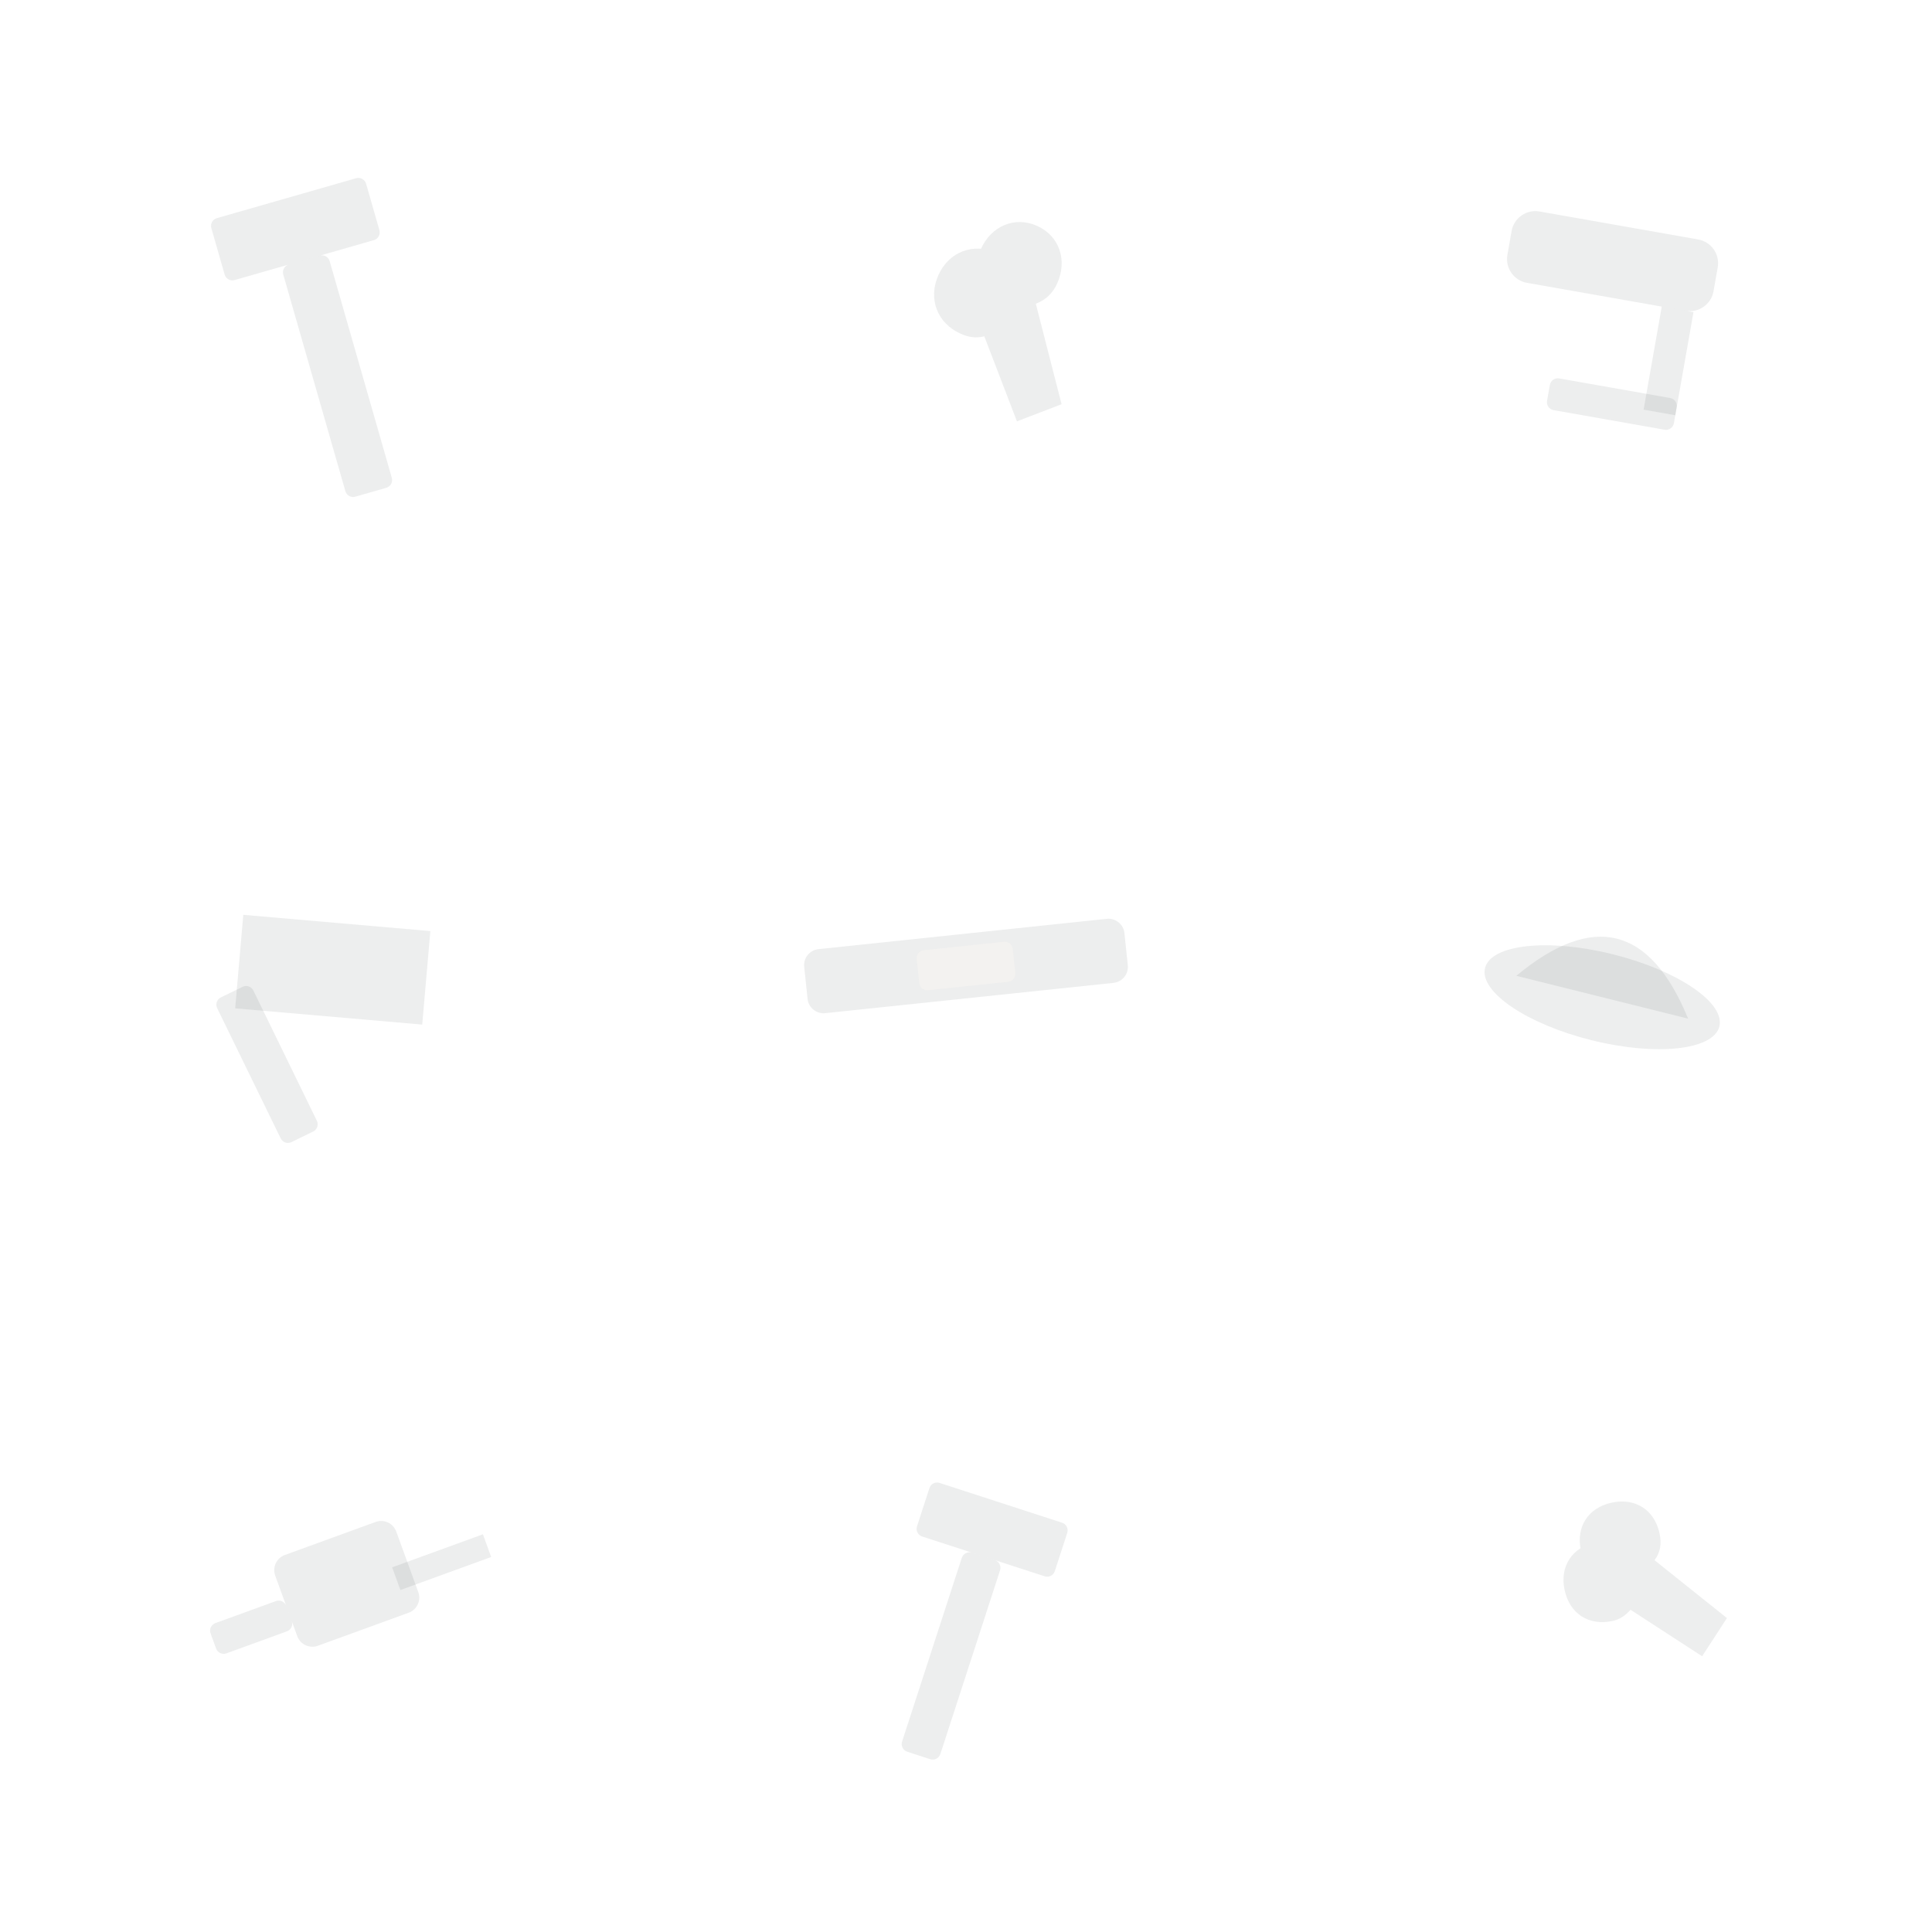
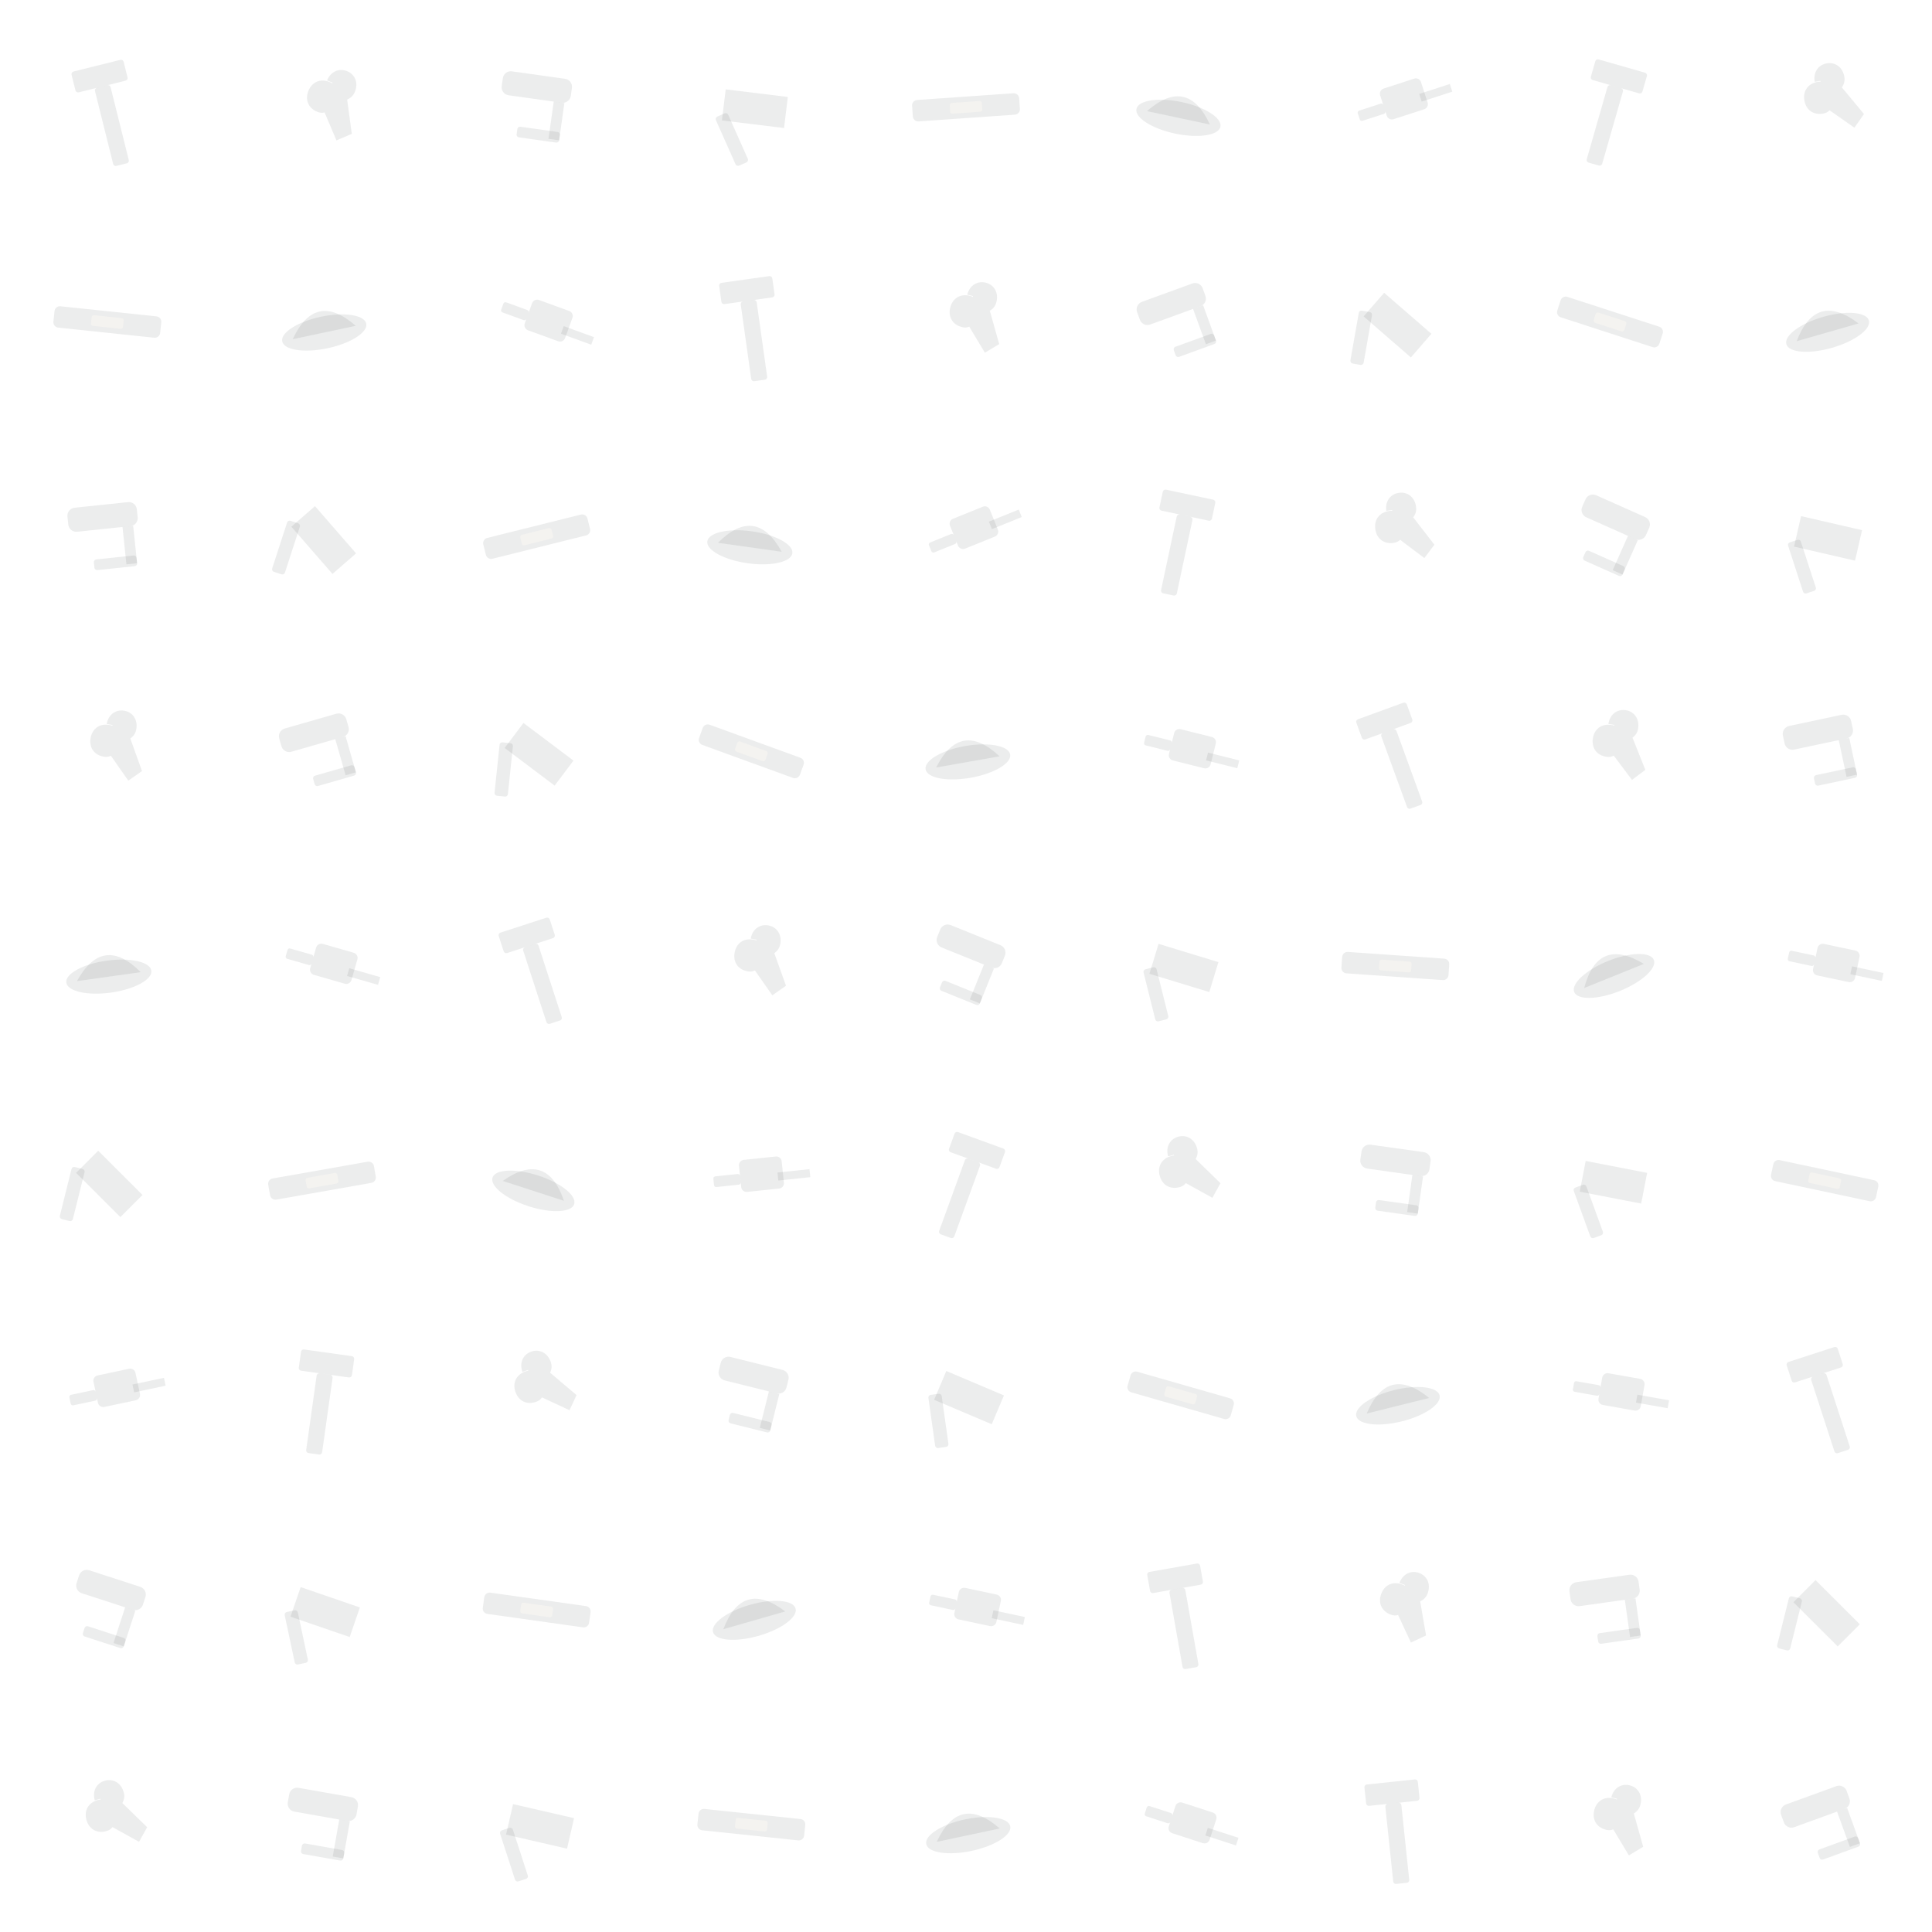
- <svg xmlns="http://www.w3.org/2000/svg" width="240" height="240" viewBox="0 0 240 240">
-   <g fill="#21262B" fill-opacity="0.08">
-     <g transform="translate(40 40) rotate(-16)">
-       <rect x="-10" y="-16" width="20" height="8" rx="1" />
-       <rect x="-3" y="-8" width="6" height="30" rx="1" />
+ <svg xmlns="http://www.w3.org/2000/svg" width="360" height="360" viewBox="0 0 360 360">
+   <defs>
+     <g id="hammer">
+       <rect x="-5" y="-8" width="10" height="4" rx="0.5" />
+       <rect x="-1.5" y="-4" width="3" height="15" rx="0.5" />
    </g>
-     <g transform="translate(120 40) rotate(24)">
-       <path d="M-2 -9c0-3.2 2.2-5.5 5.2-5.5s5.2 2.3 5.2 5.5c0 1.4-.5 2.5-1.4 3.4L15 4.5 10.8 8.7 2.8 0.7C1.9 1.4 1 1.6 0 1.6c-3.2 0-5.5-2.3-5.5-5.5S-3.2-9.4 0-9.4c.4 0 .7 0 1.1.1V-9z" />
+     <g id="spanner">
+       <path d="M-1 -5c0-1.8 1.2-3 2.8-3s2.8 1.2 2.8 3c0 .8-.3 1.4-.8 1.9L7 2.5 4.8 4.7.8.7C.4 1 0 1.1-.5 1.1c-1.8 0-3-1.2-3-3S-2.3-4.9-.5-4.9c.2 0 .4 0 .6.05V-5z" />
    </g>
-     <g transform="translate(200 40) rotate(10)">
-       <rect x="-14" y="-12" width="26" height="9" rx="3" />
-       <rect x="6" y="-3" width="4" height="13" />
-       <rect x="-6" y="8" width="16" height="4" rx="1" />
+     <g id="roller">
+       <rect x="-7" y="-6" width="13" height="4.5" rx="1.5" />
+       <rect x="3" y="-1.5" width="2" height="7" />
+       <rect x="-3" y="4" width="8" height="2" rx="0.5" />
    </g>
-     <g transform="translate(40 120) rotate(-26)">
-       <path d="M-6 -10 L14 2 L8 12 L-12 0 Z" />
-       <rect x="-14" y="-2" width="5" height="20" rx="1" />
+     <g id="trowel">
+       <path d="M-3 -5 L7 1 L4 6 L-6 0 Z" />
+       <rect x="-7" y="-1" width="2.5" height="10" rx="0.5" />
    </g>
-     <g transform="translate(120 120) rotate(-6)">
-       <rect x="-20" y="-4" width="40" height="8" rx="2" />
-       <rect x="-6" y="-2.5" width="12" height="5" rx="1" fill="#FAF7F2" fill-opacity="0.5" />
+     <g id="level">
+       <rect x="-10" y="-2" width="20" height="4" rx="1" />
+       <rect x="-3" y="-1" width="6" height="2" rx="0.4" fill="#FAF7F2" fill-opacity="0.55" />
    </g>
-     <g transform="translate(200 120) rotate(14)">
-       <ellipse cx="0" cy="4" rx="15" ry="5.5" />
-       <path d="M-11 4 Q0 -11 11 4 Z" />
+     <g id="hat">
+       <ellipse cx="0" cy="2" rx="8" ry="3" />
+       <path d="M-6 2 Q0 -6 6 2 Z" />
    </g>
-     <g transform="translate(40 200) rotate(-20)">
-       <rect x="-4" y="-8" width="16" height="12" rx="2" />
-       <rect x="-14" y="-3" width="10" height="4" rx="1" />
-       <rect x="10" y="-2" width="12" height="3" />
+     <g id="drill">
+       <rect x="-2" y="-4" width="8" height="6" rx="1" />
+       <rect x="-7" y="-1.5" width="5" height="2" rx="0.4" />
+       <rect x="5" y="-1" width="6" height="1.5" />
    </g>
-     <g transform="translate(120 200) rotate(18)">
-       <rect x="-9" y="-14" width="18" height="7" rx="1" />
-       <rect x="-2.5" y="-7" width="5" height="26" rx="1" />
-     </g>
-     <g transform="translate(200 200) rotate(-12)">
-       <path d="M-2 -8c0-3 2-5 5-5s5 2 5 5c0 1.3-.4 2.3-1.3 3.1L14 4 10 8 2.5 0.5C1.7 1.1.9 1.4 0 1.4c-3 0-5-2-5-5s2-5 5-5c.3 0 .7 0 1 .1V-8z" />
-     </g>
+   </defs>
+   <g fill="#21262B" fill-opacity="0.085">
+     <use href="#hammer" transform="translate(20 20) rotate(-14)" />
+     <use href="#spanner" transform="translate(60 20) rotate(22)" />
+     <use href="#roller" transform="translate(100 20) rotate(8)" />
+     <use href="#trowel" transform="translate(140 20) rotate(-24)" />
+     <use href="#level" transform="translate(180 20) rotate(-4)" />
+     <use href="#hat" transform="translate(220 20) rotate(12)" />
+     <use href="#drill" transform="translate(260 20) rotate(-18)" />
+     <use href="#hammer" transform="translate(300 20) rotate(16)" />
+     <use href="#spanner" transform="translate(340 20) rotate(-10)" />
+     <use href="#level" transform="translate(20 60) rotate(6)" />
+     <use href="#hat" transform="translate(60 60) rotate(-12)" />
+     <use href="#drill" transform="translate(100 60) rotate(20)" />
+     <use href="#hammer" transform="translate(140 60) rotate(-8)" />
+     <use href="#spanner" transform="translate(180 60) rotate(14)" />
+     <use href="#roller" transform="translate(220 60) rotate(-20)" />
+     <use href="#trowel" transform="translate(260 60) rotate(10)" />
+     <use href="#level" transform="translate(300 60) rotate(18)" />
+     <use href="#hat" transform="translate(340 60) rotate(-16)" />
+     <use href="#roller" transform="translate(20 100) rotate(-6)" />
+     <use href="#trowel" transform="translate(60 100) rotate(18)" />
+     <use href="#level" transform="translate(100 100) rotate(-14)" />
+     <use href="#hat" transform="translate(140 100) rotate(8)" />
+     <use href="#drill" transform="translate(180 100) rotate(-22)" />
+     <use href="#hammer" transform="translate(220 100) rotate(12)" />
+     <use href="#spanner" transform="translate(260 100) rotate(-8)" />
+     <use href="#roller" transform="translate(300 100) rotate(24)" />
+     <use href="#trowel" transform="translate(340 100) rotate(-18)" />
+     <use href="#spanner" transform="translate(20 140) rotate(10)" />
+     <use href="#roller" transform="translate(60 140) rotate(-16)" />
+     <use href="#trowel" transform="translate(100 140) rotate(6)" />
+     <use href="#level" transform="translate(140 140) rotate(20)" />
+     <use href="#hat" transform="translate(180 140) rotate(-10)" />
+     <use href="#drill" transform="translate(220 140) rotate(14)" />
+     <use href="#hammer" transform="translate(260 140) rotate(-20)" />
+     <use href="#spanner" transform="translate(300 140) rotate(8)" />
+     <use href="#roller" transform="translate(340 140) rotate(-12)" />
+     <use href="#hat" transform="translate(20 180) rotate(-8)" />
+     <use href="#drill" transform="translate(60 180) rotate(16)" />
+     <use href="#hammer" transform="translate(100 180) rotate(-18)" />
+     <use href="#spanner" transform="translate(140 180) rotate(10)" />
+     <use href="#roller" transform="translate(180 180) rotate(22)" />
+     <use href="#trowel" transform="translate(220 180) rotate(-14)" />
+     <use href="#level" transform="translate(260 180) rotate(4)" />
+     <use href="#hat" transform="translate(300 180) rotate(-22)" />
+     <use href="#drill" transform="translate(340 180) rotate(12)" />
+     <use href="#trowel" transform="translate(20 220) rotate(14)" />
+     <use href="#level" transform="translate(60 220) rotate(-10)" />
+     <use href="#hat" transform="translate(100 220) rotate(18)" />
+     <use href="#drill" transform="translate(140 220) rotate(-6)" />
+     <use href="#hammer" transform="translate(180 220) rotate(20)" />
+     <use href="#spanner" transform="translate(220 220) rotate(-16)" />
+     <use href="#roller" transform="translate(260 220) rotate(8)" />
+     <use href="#trowel" transform="translate(300 220) rotate(-20)" />
+     <use href="#level" transform="translate(340 220) rotate(12)" />
+     <use href="#drill" transform="translate(20 260) rotate(-12)" />
+     <use href="#hammer" transform="translate(60 260) rotate(8)" />
+     <use href="#spanner" transform="translate(100 260) rotate(-20)" />
+     <use href="#roller" transform="translate(140 260) rotate(14)" />
+     <use href="#trowel" transform="translate(180 260) rotate(-8)" />
+     <use href="#level" transform="translate(220 260) rotate(16)" />
+     <use href="#hat" transform="translate(260 260) rotate(-14)" />
+     <use href="#drill" transform="translate(300 260) rotate(10)" />
+     <use href="#hammer" transform="translate(340 260) rotate(-18)" />
+     <use href="#roller" transform="translate(20 300) rotate(18)" />
+     <use href="#trowel" transform="translate(60 300) rotate(-12)" />
+     <use href="#level" transform="translate(100 300) rotate(8)" />
+     <use href="#hat" transform="translate(140 300) rotate(-16)" />
+     <use href="#drill" transform="translate(180 300) rotate(12)" />
+     <use href="#hammer" transform="translate(220 300) rotate(-10)" />
+     <use href="#spanner" transform="translate(260 300) rotate(20)" />
+     <use href="#roller" transform="translate(300 300) rotate(-8)" />
+     <use href="#trowel" transform="translate(340 300) rotate(14)" />
+     <use href="#spanner" transform="translate(20 340) rotate(-16)" />
+     <use href="#roller" transform="translate(60 340) rotate(10)" />
+     <use href="#trowel" transform="translate(100 340) rotate(-18)" />
+     <use href="#level" transform="translate(140 340) rotate(6)" />
+     <use href="#hat" transform="translate(180 340) rotate(-12)" />
+     <use href="#drill" transform="translate(220 340) rotate(18)" />
+     <use href="#hammer" transform="translate(260 340) rotate(-6)" />
+     <use href="#spanner" transform="translate(300 340) rotate(14)" />
+     <use href="#roller" transform="translate(340 340) rotate(-20)" />
  </g>
</svg>
